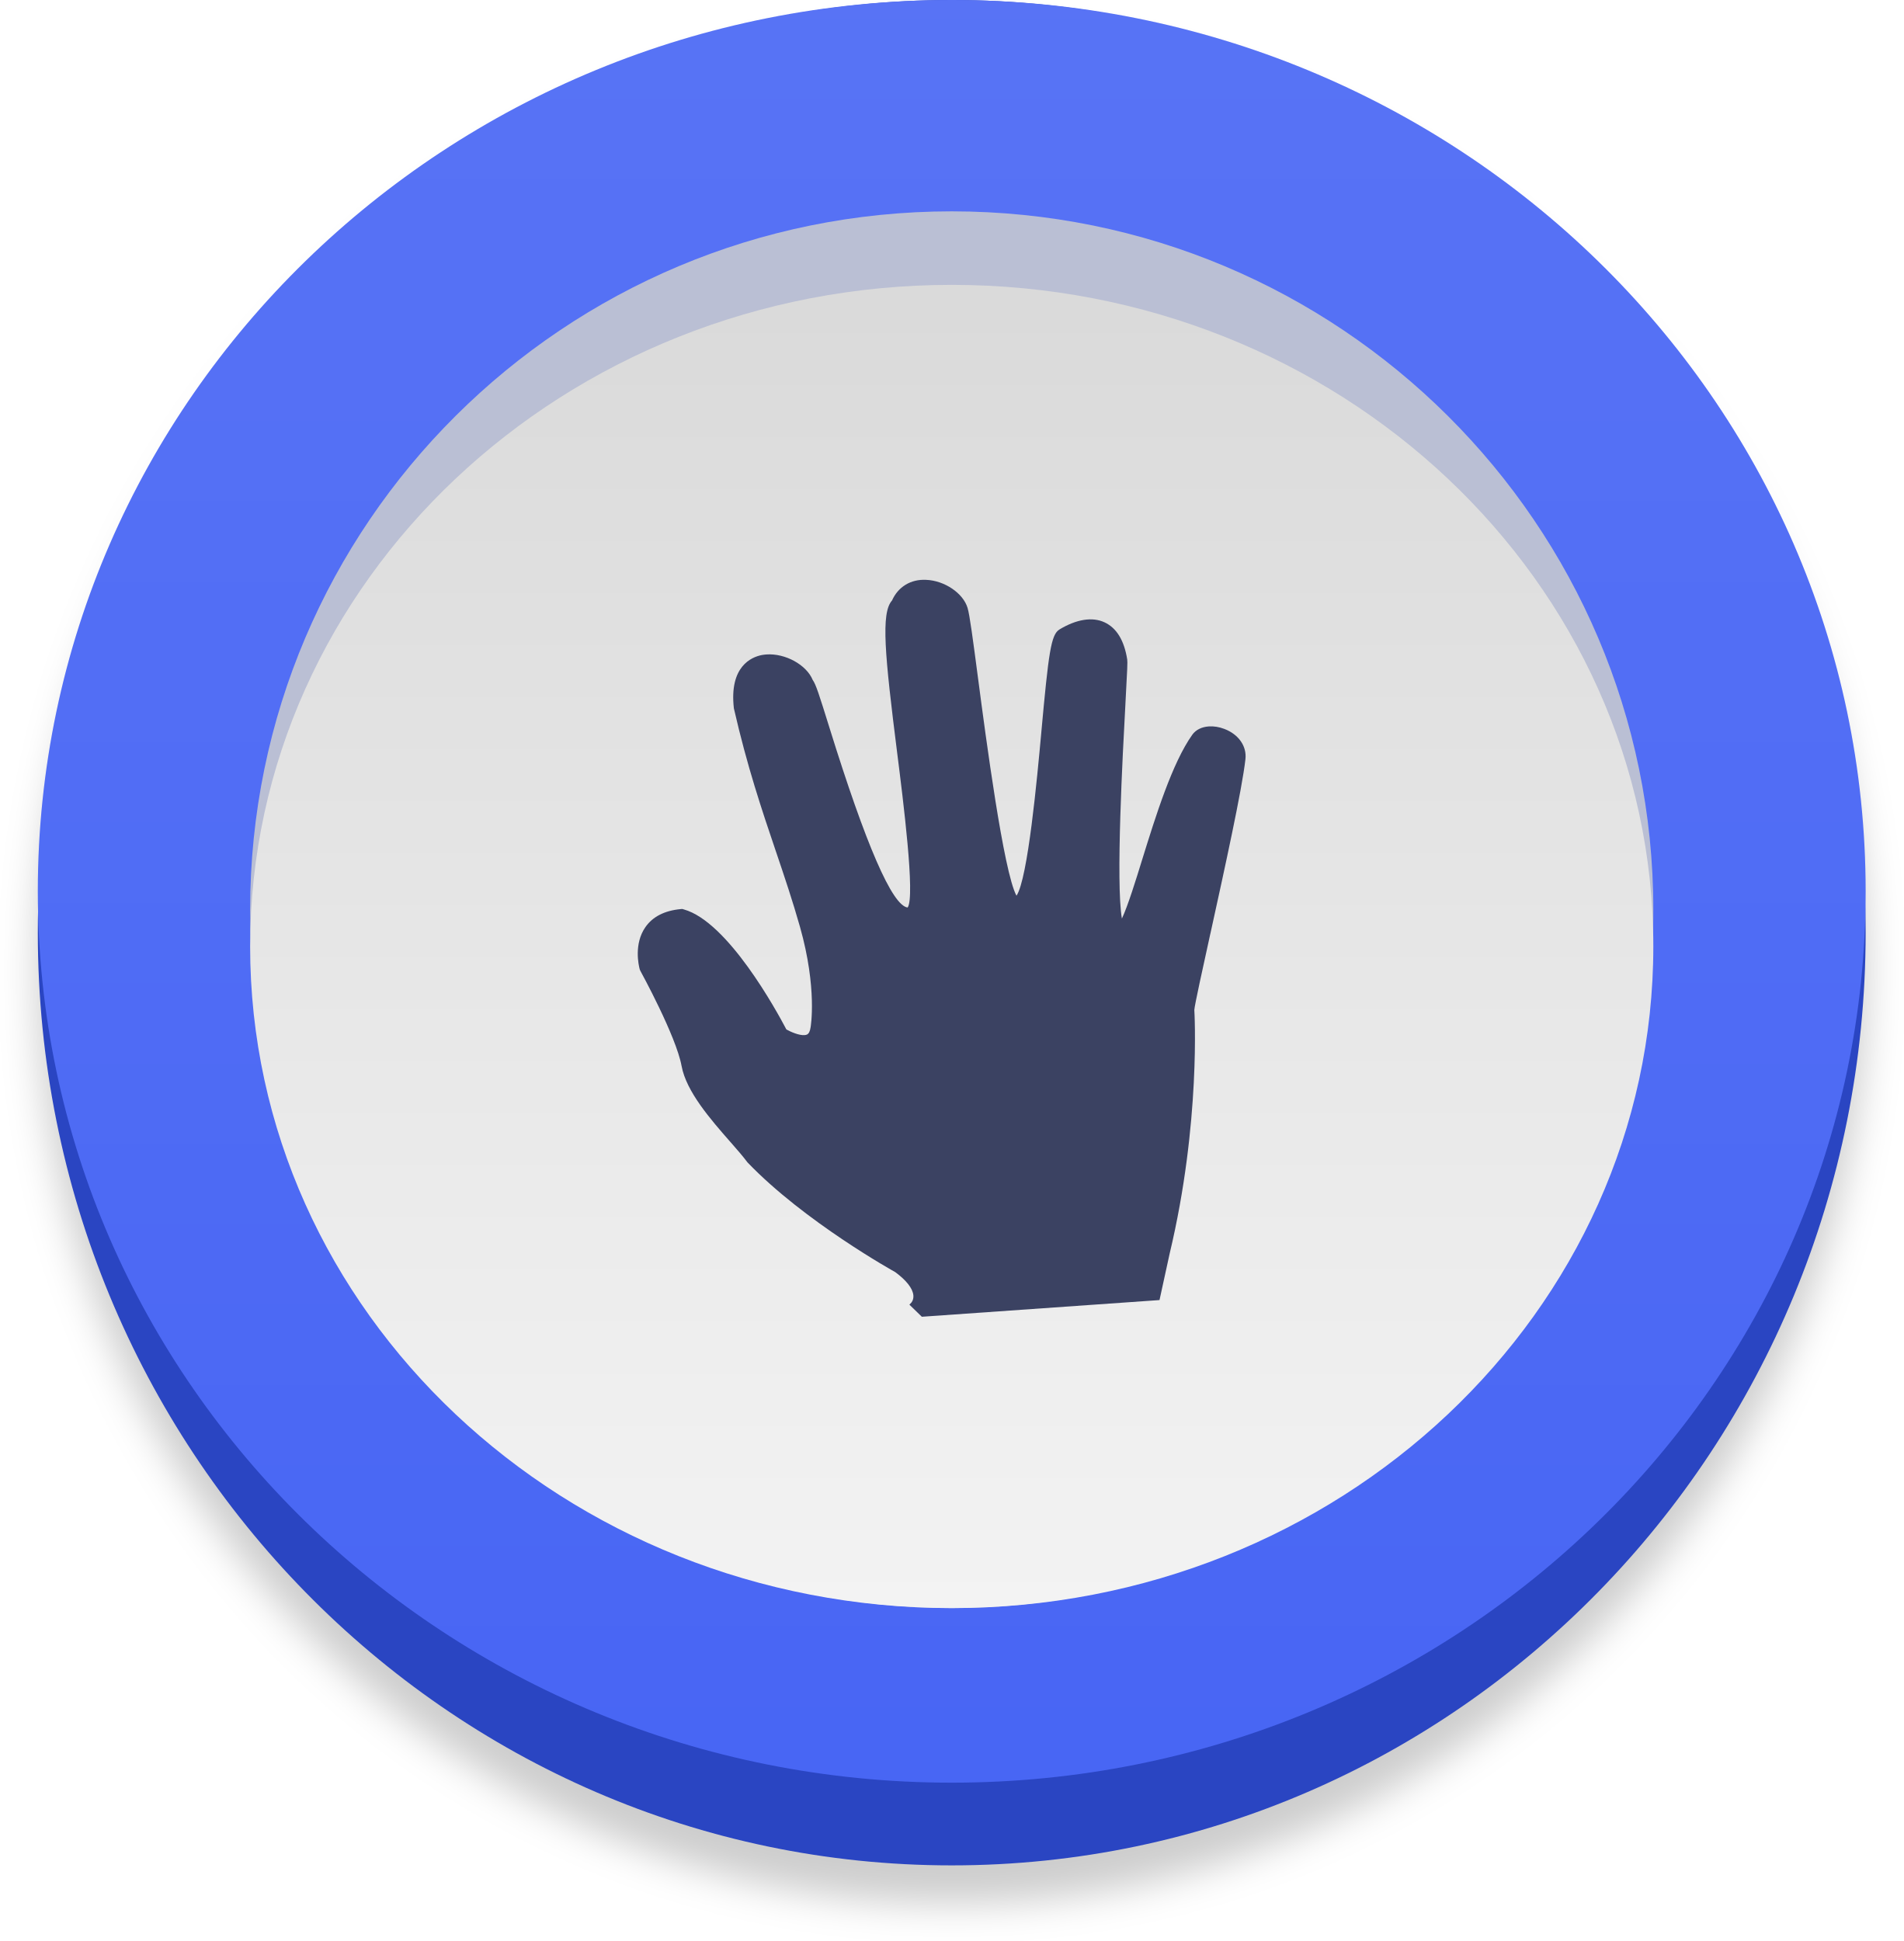
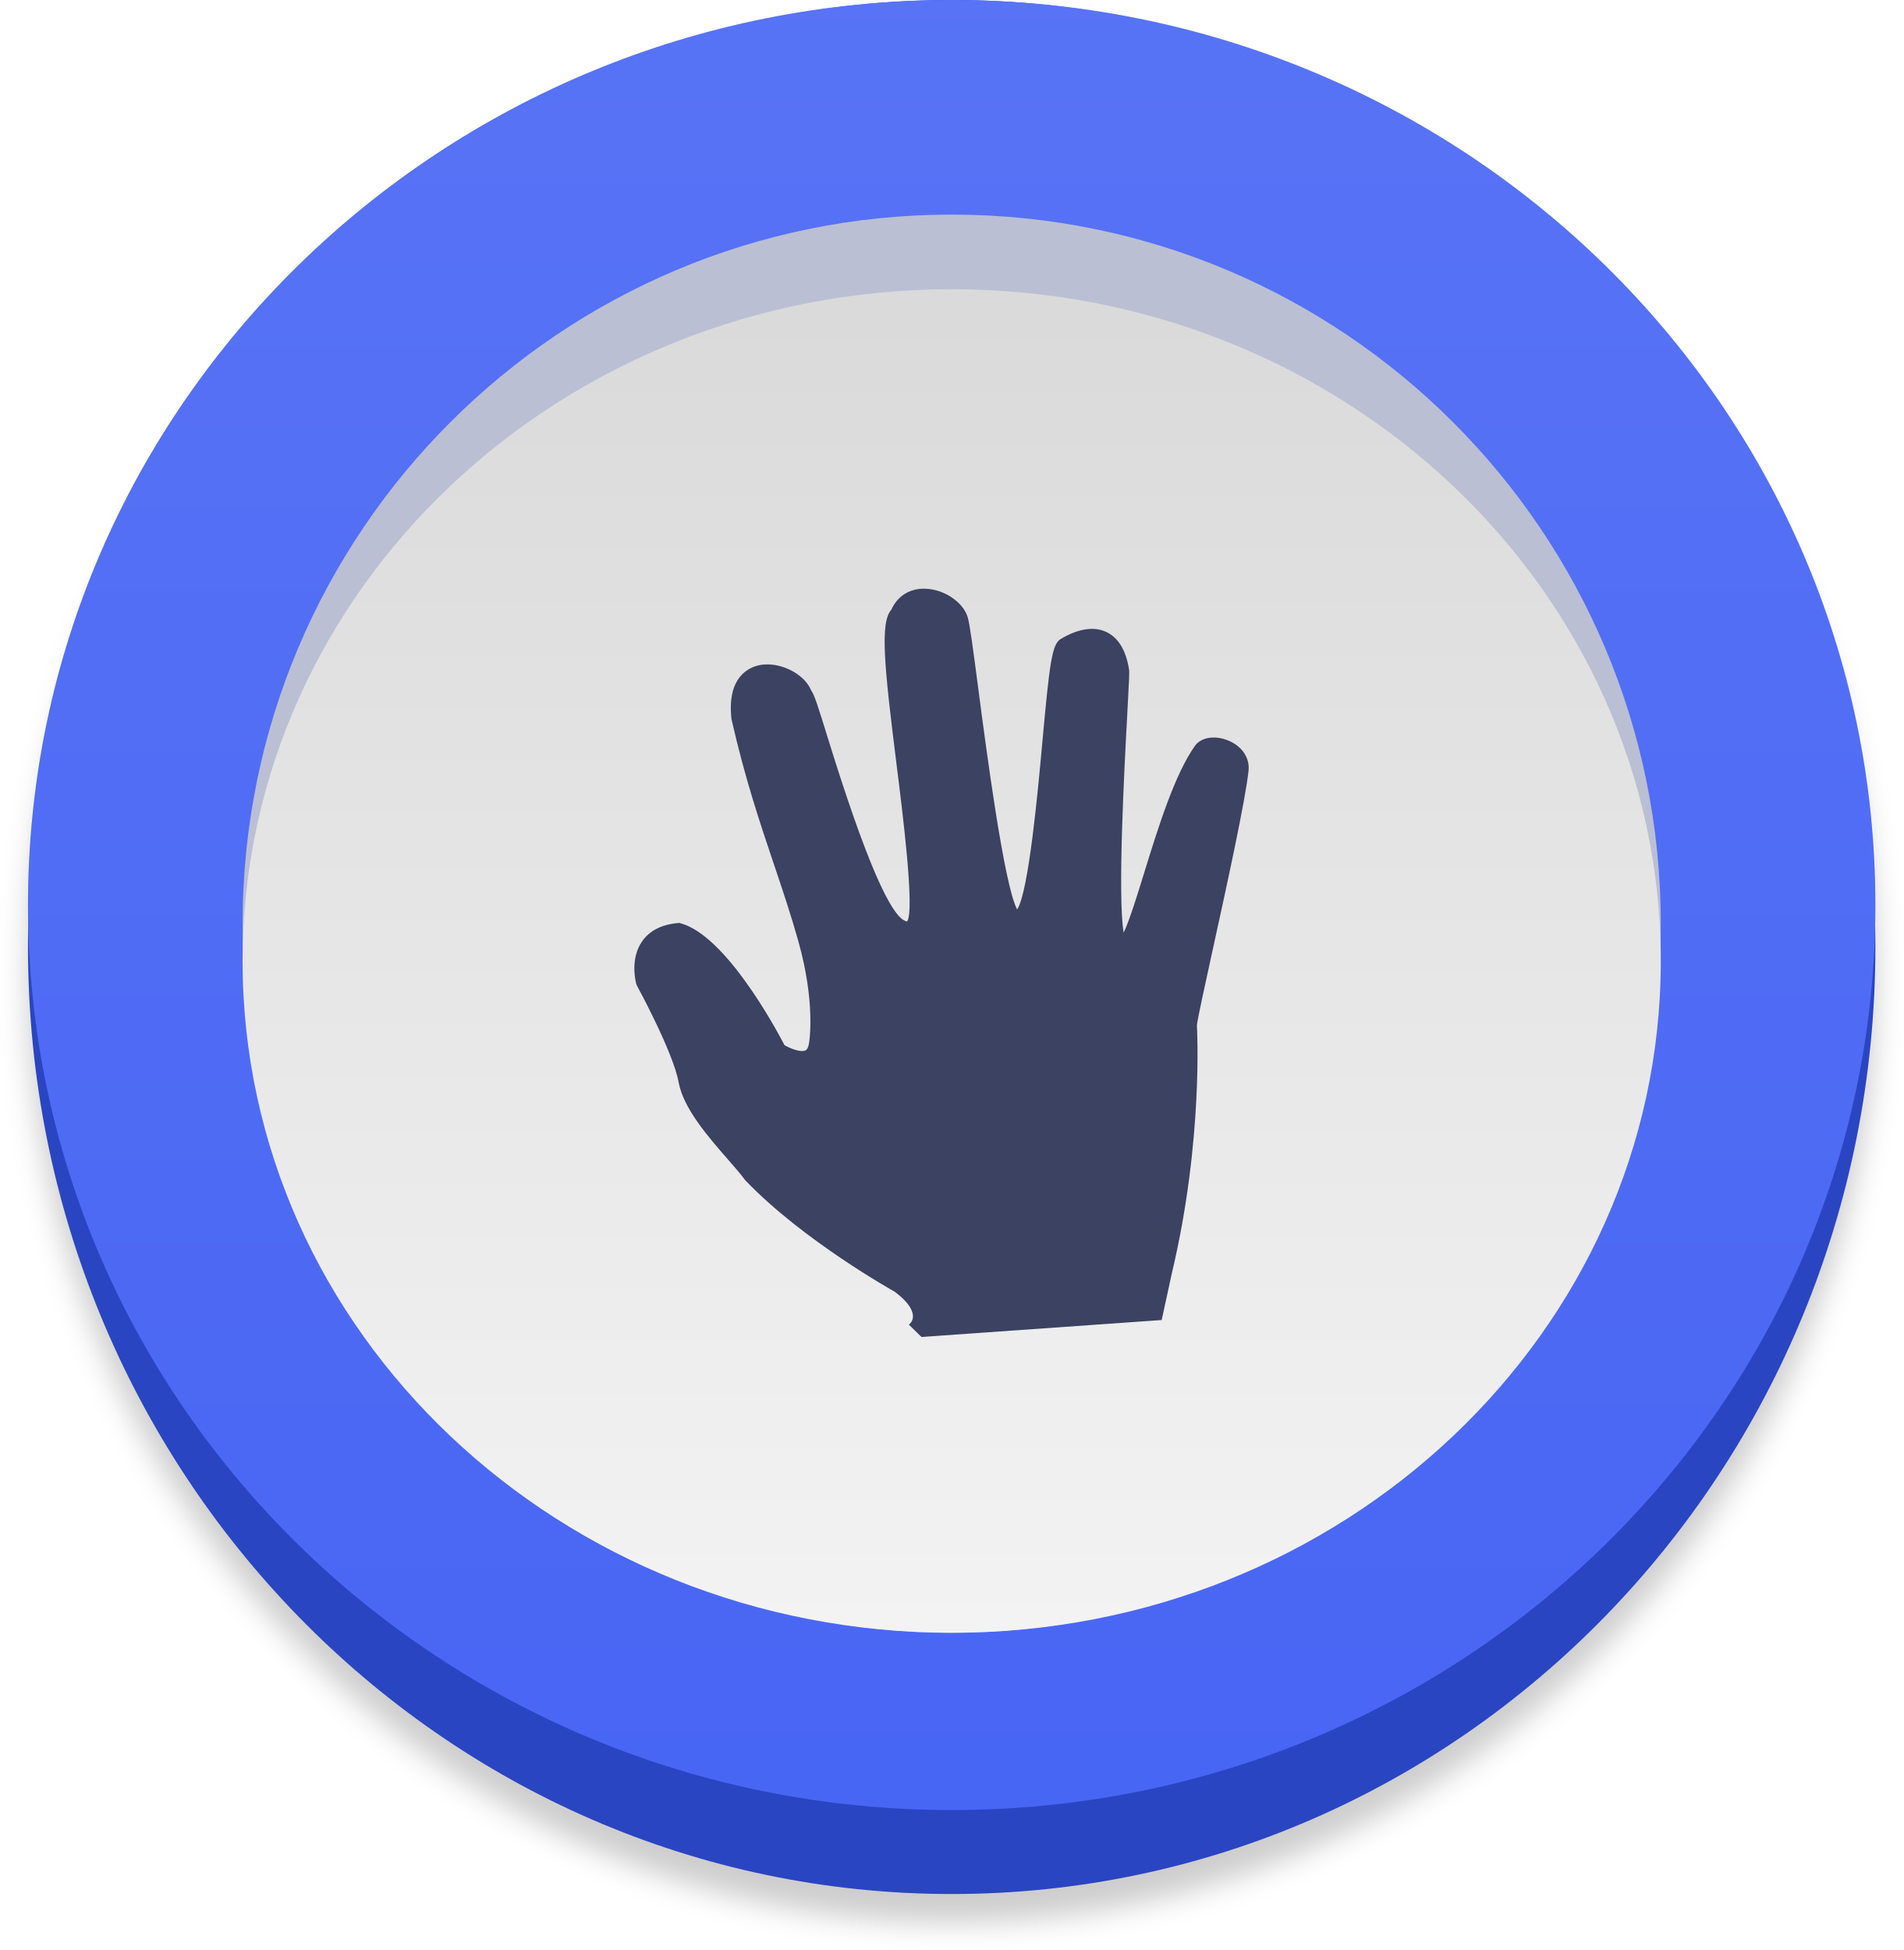
- <svg xmlns="http://www.w3.org/2000/svg" width="151" height="154" viewBox="0 0 151 154" fill="none">
+ <svg xmlns="http://www.w3.org/2000/svg" width="204" height="209" viewBox="0 0 204 209" fill="none">
  <g id="Group 8">
    <g id="Group 6">
-       <g id="Oval" filter="url(#filter0_d_0_1093)">
-         <ellipse cx="75.5" cy="74" rx="72.5" ry="74" fill="#2A45C2" />
+       <g id="Oval" filter="url(#filter0_d_0_1767)">
+         <ellipse cx="102" cy="101.5" rx="99" ry="101.5" fill="#2A45C2" />
      </g>
-       <ellipse id="Oval Copy" cx="75.5" cy="70.719" rx="72.5" ry="70.719" fill="#4664F4" />
-       <ellipse id="Oval Copy 4" cx="75.5" cy="70.719" rx="72.5" ry="70.719" fill="url(#paint0_linear_0_1093)" />
+       <ellipse id="Oval Copy" cx="102" cy="97" rx="99" ry="97" fill="#4664F4" />
+       <ellipse id="Oval Copy 4" cx="102" cy="97" rx="99" ry="97" fill="url(#paint0_linear_0_1767)" />
      <g id="Group 5">
-         <ellipse id="Oval Copy 2" cx="75.5" cy="72.177" rx="55.657" ry="55.409" fill="#BABFD4" />
-         <ellipse id="Oval Copy 3" cx="75.5" cy="75.094" rx="55.657" ry="52.493" fill="url(#paint1_linear_0_1093)" />
+         <circle id="Oval Copy 2" cx="102" cy="99" r="76" fill="#BABFD4" />
+         <ellipse id="Oval Copy 3" cx="102" cy="103" rx="76" ry="72" fill="url(#paint1_linear_0_1767)" />
        <g id="001-five-fingers">
-           <path id="Path" d="M97.124 57.832C96.714 57.675 96.287 57.607 95.893 57.635C95.324 57.674 94.864 57.906 94.591 58.284C92.987 60.532 91.672 64.778 90.612 68.189C90.126 69.766 89.473 71.878 89 72.88C88.507 70.072 89.064 59.789 89.28 55.829L89.283 55.765C89.433 53.014 89.453 52.532 89.421 52.32C89.182 50.81 88.578 49.82 87.622 49.376C86.656 48.927 85.402 49.126 84.05 49.939C83.373 50.349 83.185 51.755 82.604 58.13L82.602 58.158C82.281 61.66 81.544 69.724 80.637 71.067C79.614 69.188 78.206 58.512 77.598 53.892C77.173 50.656 76.925 48.797 76.758 48.236C76.408 47.061 74.928 46.06 73.463 46.005C72.243 45.944 71.242 46.565 70.764 47.643C69.871 48.637 70.187 51.935 71.174 59.745C71.644 63.462 72.615 71.14 72.004 72.001C70.786 71.869 68.696 67.059 65.79 57.703C64.974 55.082 64.722 54.294 64.472 53.949C63.978 52.747 62.3 51.82 60.796 51.925C60.667 51.934 60.543 51.951 60.419 51.974C59.632 52.131 57.835 52.855 58.218 56.2C59.279 60.837 60.432 64.242 61.55 67.546L61.573 67.612C62.242 69.591 62.874 71.462 63.462 73.537C64.848 78.437 64.309 81.478 64.303 81.512C64.257 81.825 64.16 82.016 64.015 82.083C63.962 82.107 63.895 82.122 63.82 82.127C63.381 82.158 62.722 81.867 62.383 81.677C61.607 80.196 57.747 73.133 54.249 72.154L54.123 72.117L53.996 72.128C52.713 72.249 51.769 72.734 51.193 73.569C50.279 74.89 50.657 76.572 50.749 76.909L50.801 77.03C50.829 77.081 53.635 82.195 54.069 84.574C54.443 86.613 56.38 88.824 57.937 90.6L58.002 90.672C58.51 91.253 58.948 91.755 59.294 92.22C63.812 96.933 70.959 100.898 71.017 100.929C71.909 101.587 72.404 102.223 72.457 102.77C72.49 103.129 72.304 103.343 72.297 103.35L72.142 103.512L73.129 104.472L91.983 103.148L92.787 99.465C95.272 89.062 94.754 80.193 94.745 80.133C94.754 79.807 95.451 76.651 96.011 74.102L96.028 74.037C97.144 68.957 98.533 62.637 98.8 60.233C98.916 59.205 98.258 58.261 97.124 57.832Z" fill="#3B4262" />
+           <path id="Path" d="M131.529 79.323C130.969 79.108 130.386 79.015 129.847 79.053C129.07 79.107 128.442 79.424 128.07 79.943C125.878 83.027 124.083 88.85 122.636 93.529C121.972 95.693 121.08 98.588 120.434 99.963C119.761 96.112 120.522 82.008 120.817 76.576L120.821 76.489C121.026 72.715 121.054 72.053 121.009 71.762C120.684 69.692 119.858 68.334 118.553 67.725C117.234 67.109 115.521 67.381 113.675 68.497C112.75 69.059 112.494 70.988 111.7 79.731L111.697 79.77C111.26 84.573 110.254 95.634 109.015 97.476C107.617 94.899 105.695 80.257 104.865 73.919C104.284 69.48 103.946 66.931 103.719 66.162C103.24 64.549 101.219 63.177 99.218 63.101C97.552 63.018 96.186 63.869 95.534 65.347C94.313 66.711 94.745 71.234 96.093 81.947C96.735 87.045 98.06 97.576 97.226 98.758C95.564 98.576 92.709 91.98 88.74 79.146C87.627 75.551 87.282 74.47 86.941 73.997C86.266 72.349 83.975 71.078 81.921 71.221C81.746 71.234 81.576 71.256 81.407 71.289C80.332 71.503 77.878 72.497 78.401 77.085C79.85 83.445 81.424 88.115 82.951 92.647L82.982 92.738C83.896 95.453 84.76 98.018 85.562 100.865C87.454 107.586 86.719 111.756 86.71 111.803C86.647 112.232 86.515 112.494 86.317 112.586C86.245 112.62 86.154 112.64 86.05 112.647C85.451 112.689 84.551 112.29 84.088 112.03C83.029 109.998 77.758 100.311 72.981 98.967L72.809 98.916L72.636 98.932C70.884 99.099 69.596 99.764 68.808 100.909C67.561 102.72 68.077 105.027 68.202 105.489L68.273 105.655C68.312 105.725 72.142 112.74 72.735 116.003C73.246 118.8 75.891 121.832 78.018 124.268L78.106 124.367C78.799 125.164 79.398 125.853 79.87 126.491C86.04 132.955 95.799 138.393 95.878 138.437C97.096 139.339 97.773 140.211 97.844 140.962C97.89 141.453 97.636 141.747 97.627 141.757L97.414 141.979L98.763 143.296L124.508 141.48L125.606 136.428C129 122.159 128.291 109.994 128.28 109.912C128.292 109.465 129.244 105.136 130.009 101.639L130.031 101.55C131.556 94.583 133.453 85.914 133.816 82.617C133.975 81.207 133.077 79.912 131.529 79.323Z" fill="#3B4262" />
        </g>
      </g>
    </g>
  </g>
  <defs>
-     <filter id="filter0_d_0_1093" x="0" y="0" width="151" height="154" filterUnits="userSpaceOnUse" color-interpolation-filters="sRGB">
+     <filter id="filter0_d_0_1767" x="0" y="0" width="204" height="209" filterUnits="userSpaceOnUse" color-interpolation-filters="sRGB">
      <feFlood flood-opacity="0" result="BackgroundImageFix" />
      <feColorMatrix in="SourceAlpha" type="matrix" values="0 0 0 0 0 0 0 0 0 0 0 0 0 0 0 0 0 0 127 0" result="hardAlpha" />
      <feOffset dy="3" />
      <feGaussianBlur stdDeviation="1.5" />
      <feColorMatrix type="matrix" values="0 0 0 0 0 0 0 0 0 0 0 0 0 0 0 0 0 0 0.197 0" />
-       <feBlend mode="normal" in2="BackgroundImageFix" result="effect1_dropShadow_0_1093" />
-       <feBlend mode="normal" in="SourceGraphic" in2="effect1_dropShadow_0_1093" result="shape" />
+       <feBlend mode="normal" in2="BackgroundImageFix" result="effect1_dropShadow_0_1767" />
+       <feBlend mode="normal" in="SourceGraphic" in2="effect1_dropShadow_0_1767" result="shape" />
    </filter>
-     <linearGradient id="paint0_linear_0_1093" x1="3" y1="0" x2="3" y2="141.438" gradientUnits="userSpaceOnUse">
+     <linearGradient id="paint0_linear_0_1767" x1="3" y1="0" x2="3" y2="194" gradientUnits="userSpaceOnUse">
      <stop stop-color="white" stop-opacity="0.097" />
      <stop offset="1" stop-color="white" stop-opacity="0.01" />
    </linearGradient>
-     <linearGradient id="paint1_linear_0_1093" x1="130.234" y1="127.586" x2="130.234" y2="24.341" gradientUnits="userSpaceOnUse">
+     <linearGradient id="paint1_linear_0_1767" x1="176.74" y1="175" x2="176.74" y2="33.387" gradientUnits="userSpaceOnUse">
      <stop stop-color="#F3F3F3" />
      <stop offset="1" stop-color="#DADADA" />
    </linearGradient>
  </defs>
</svg>
